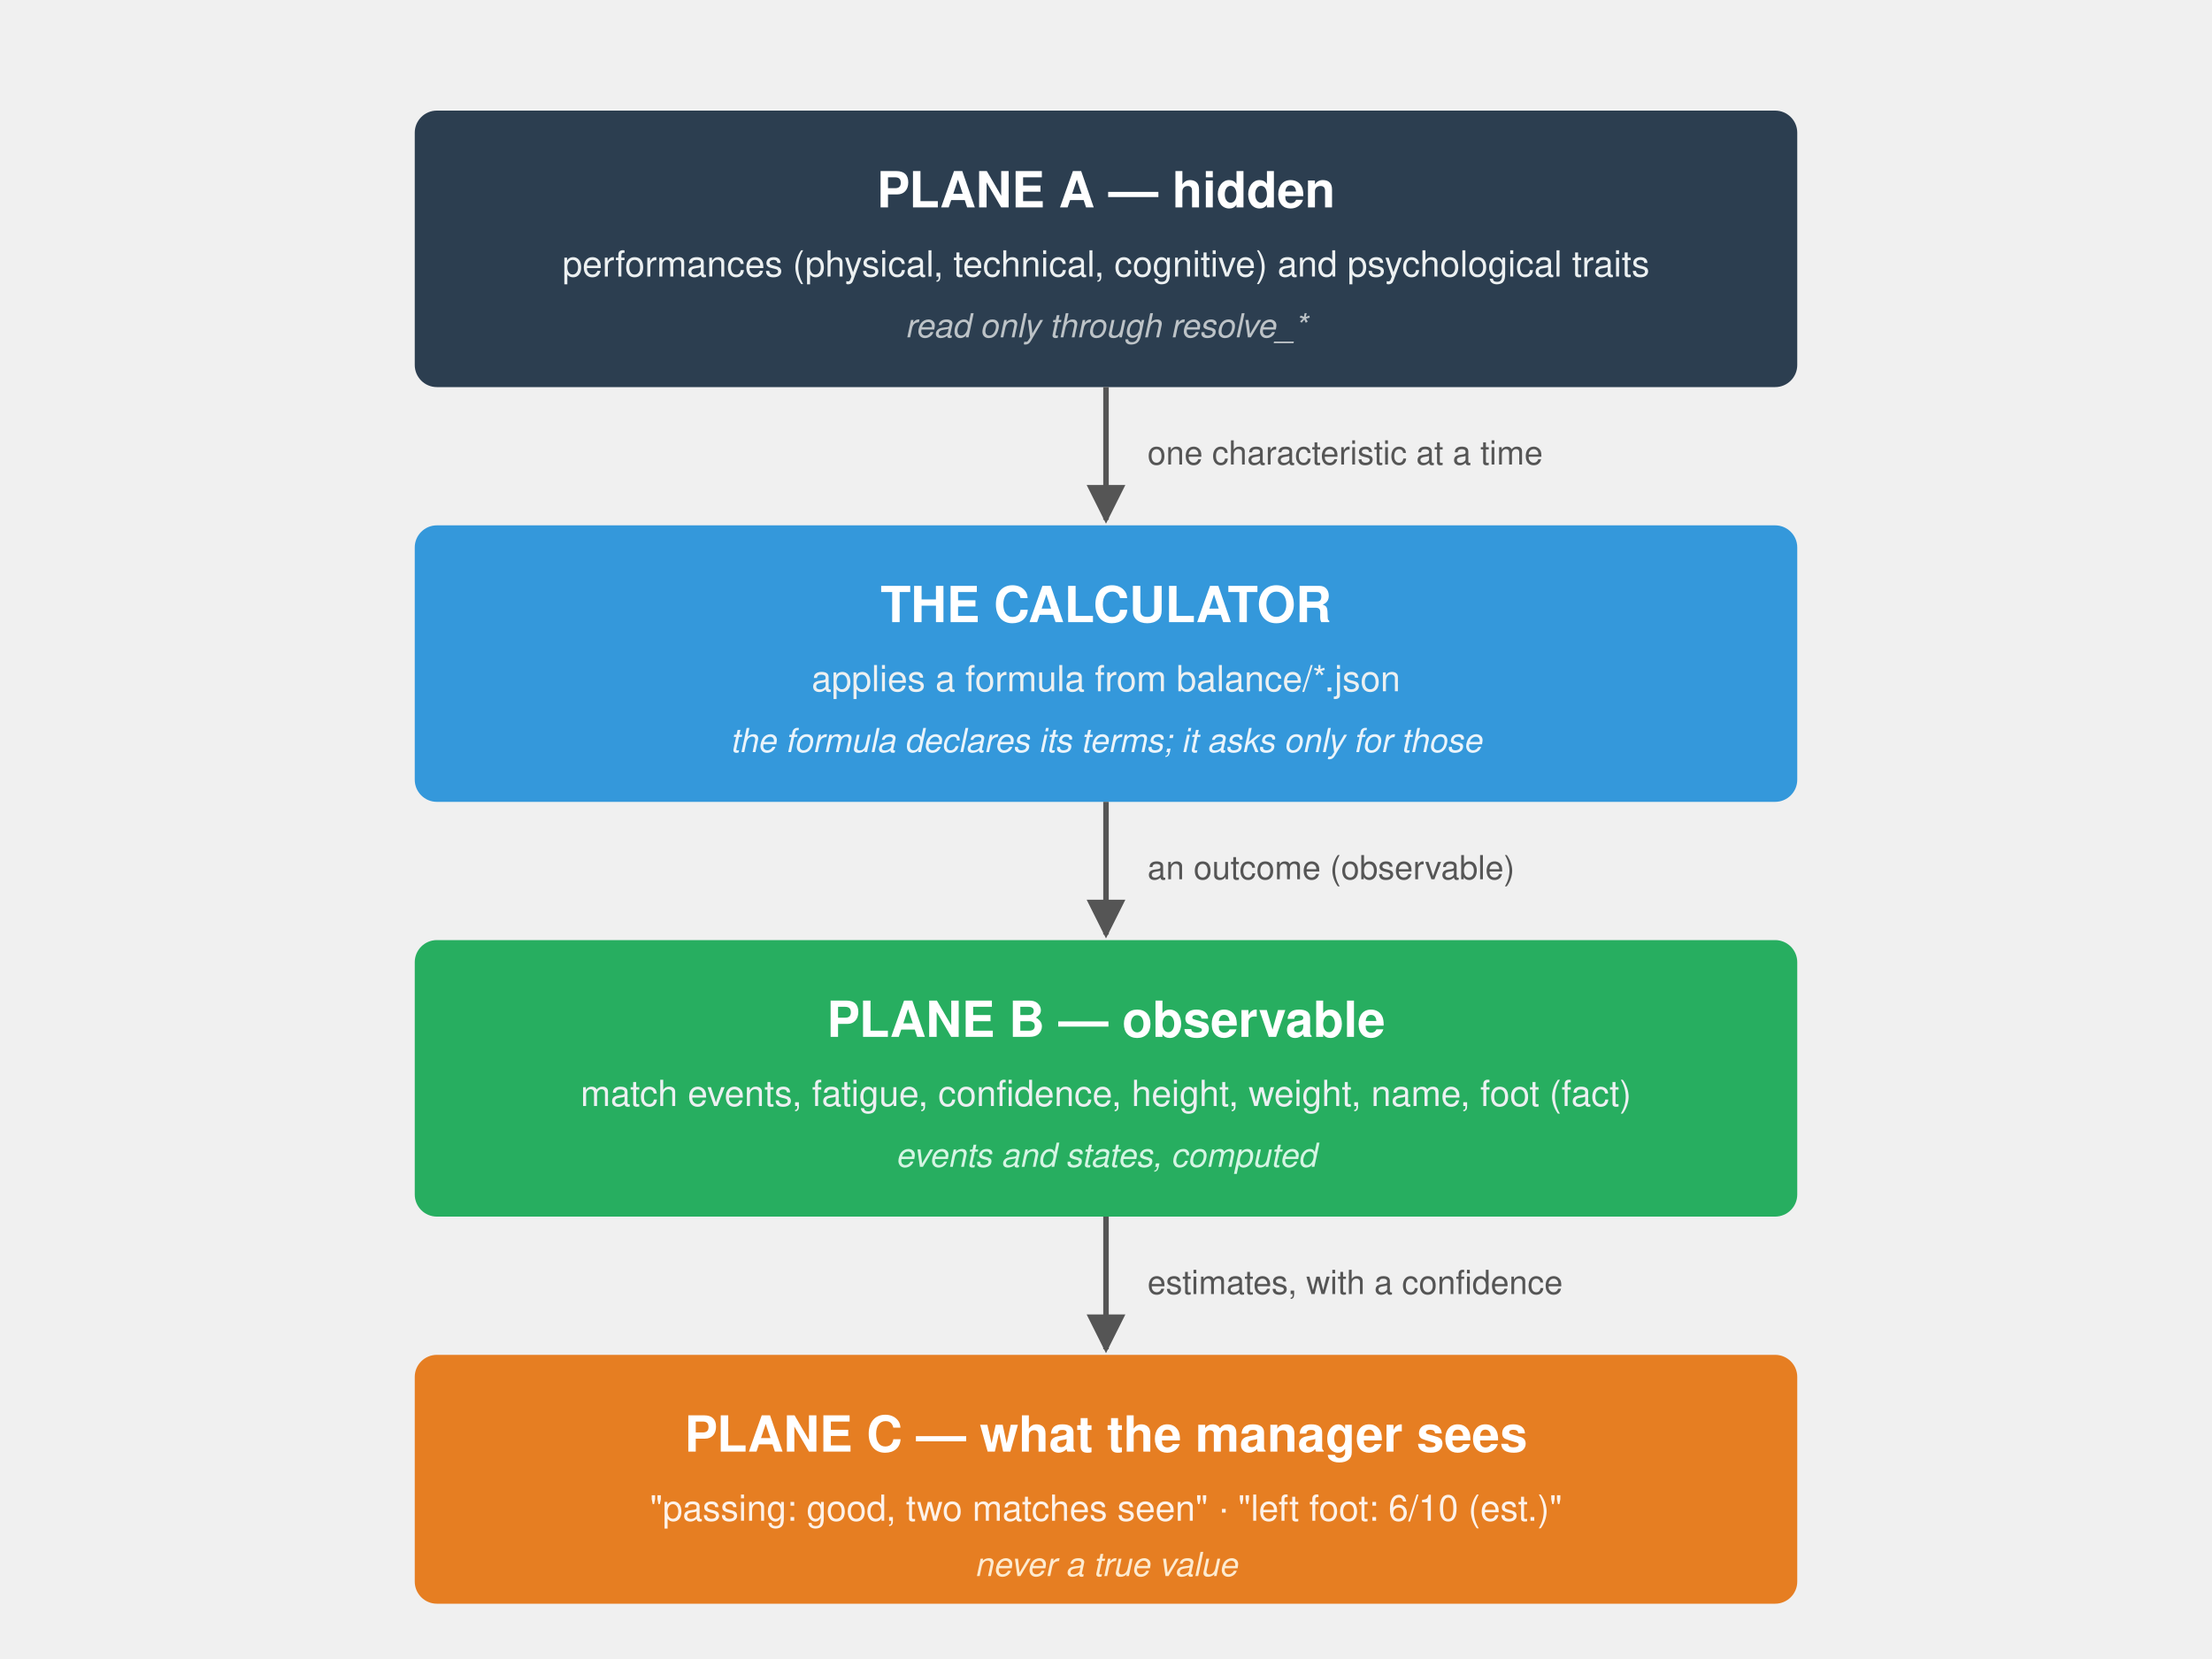
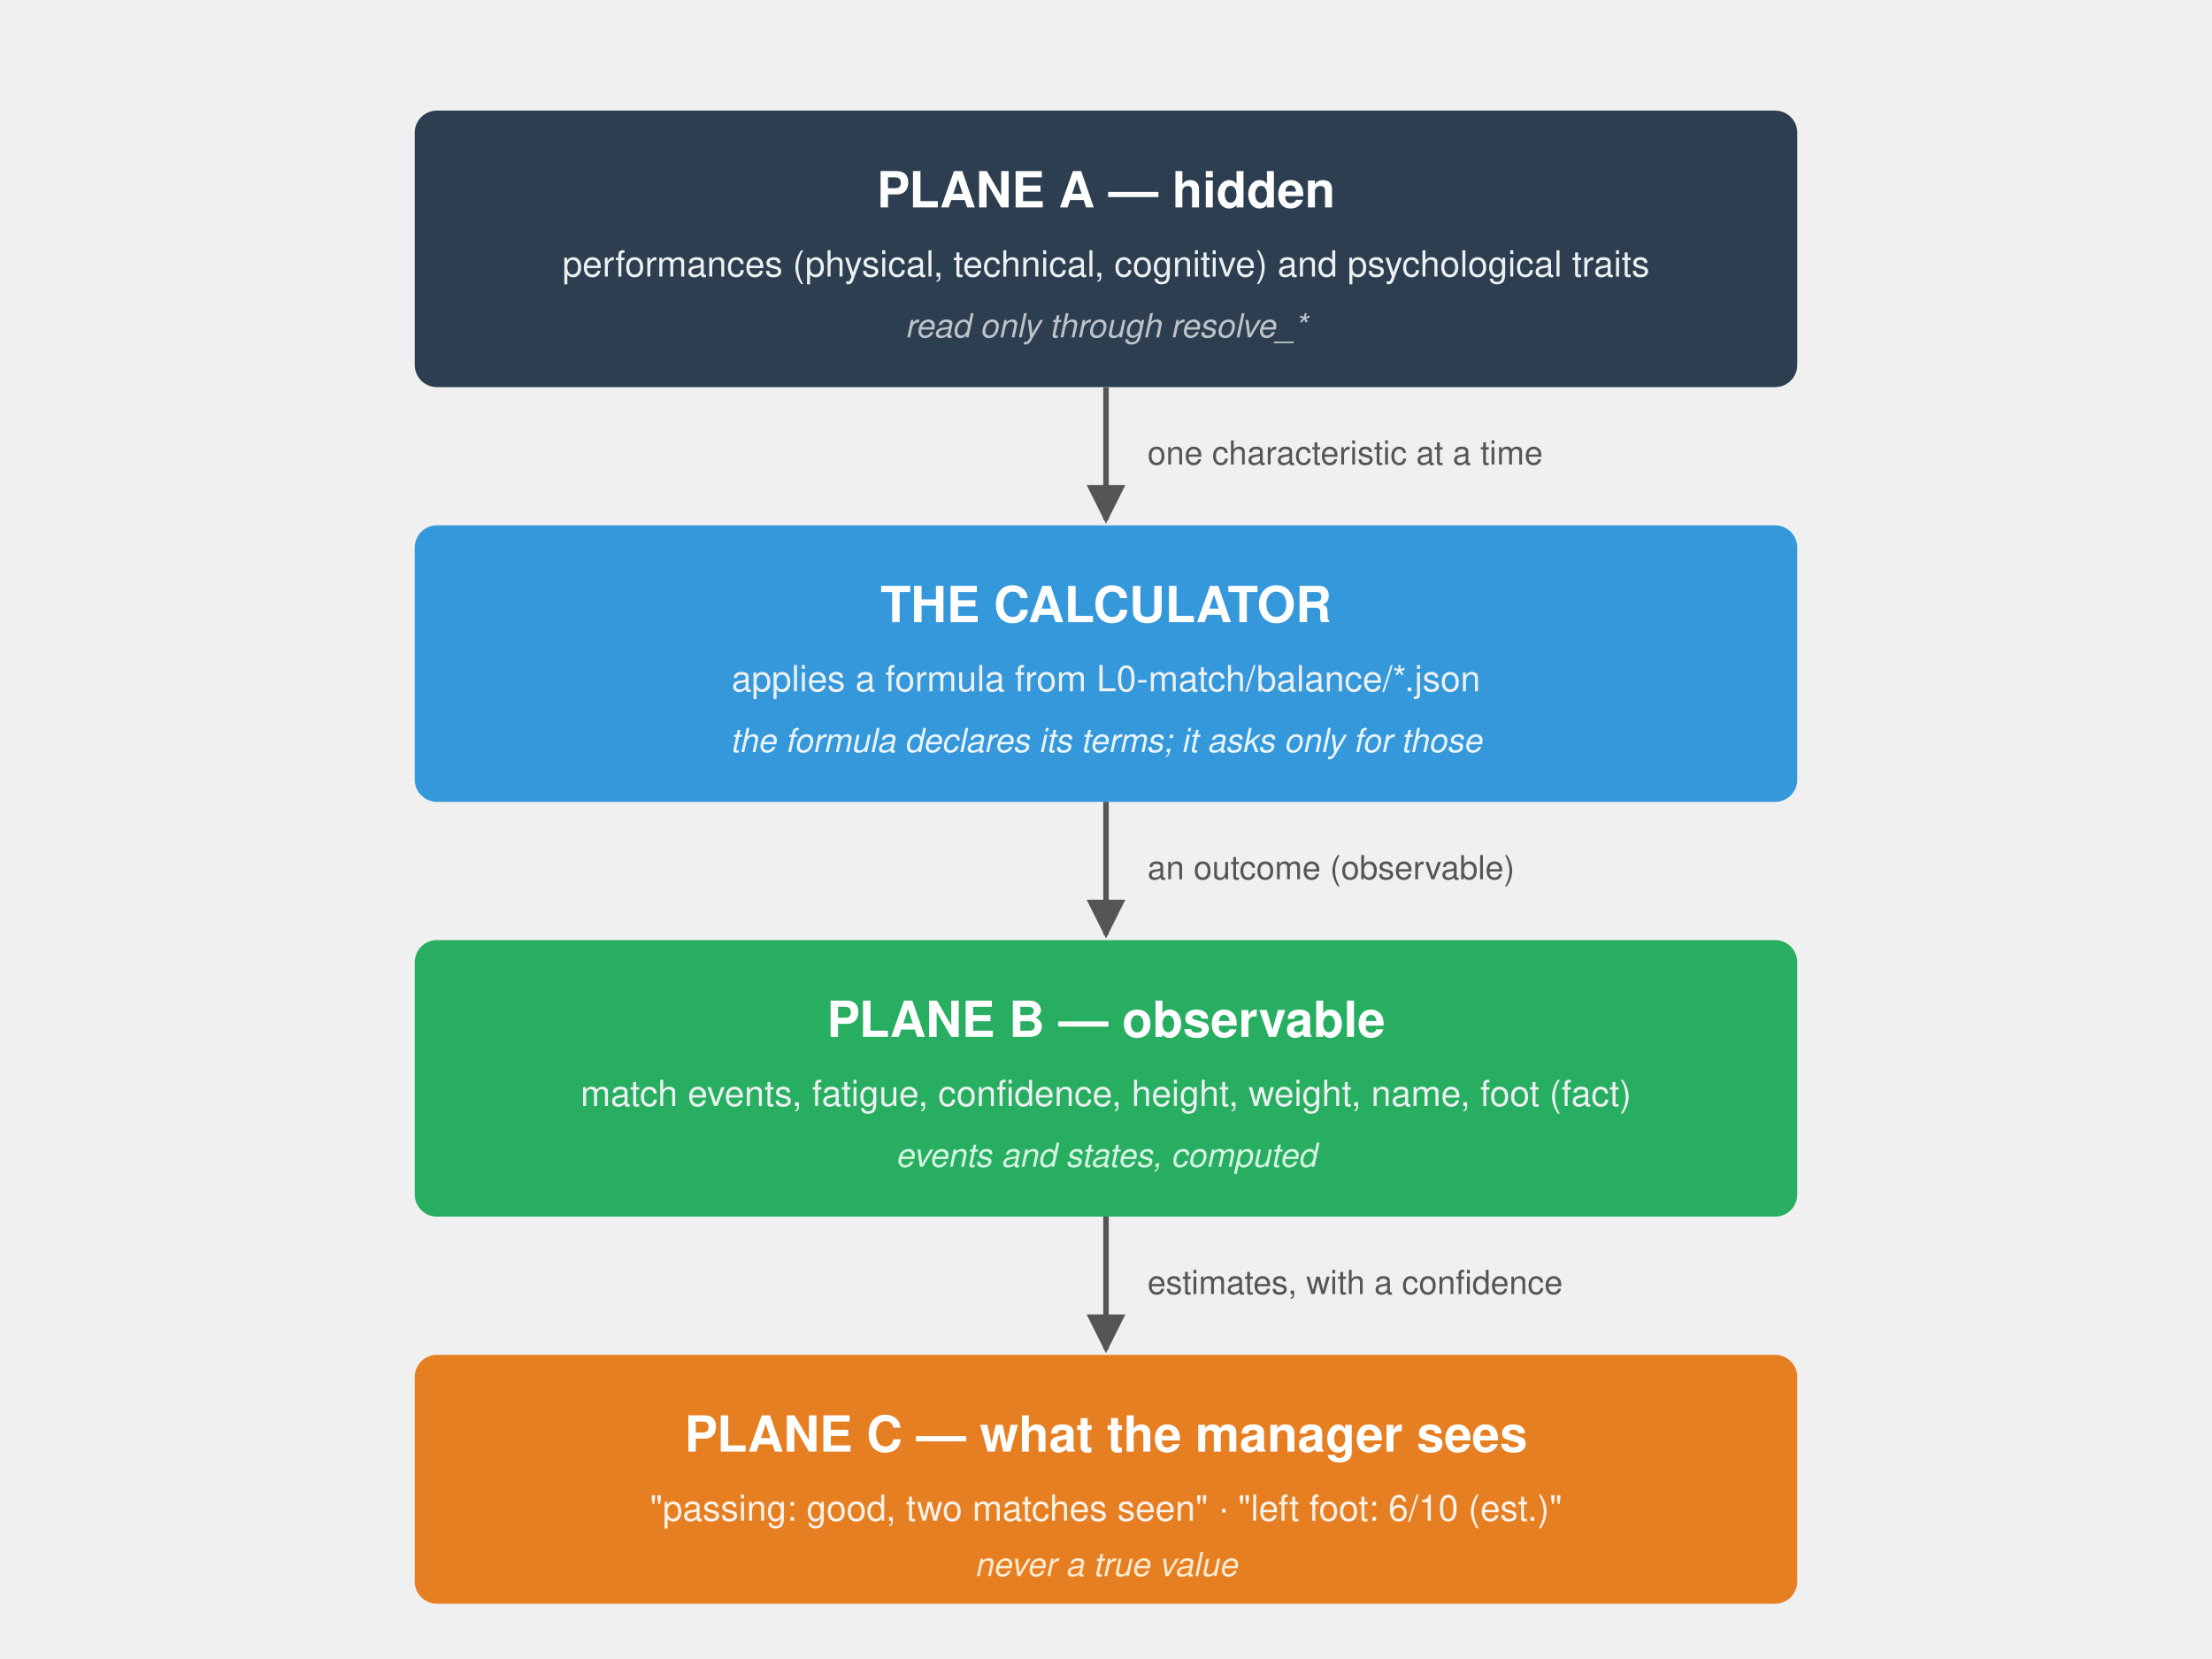
<svg xmlns="http://www.w3.org/2000/svg" width="800" height="600" viewBox="0 0 800 600" font-family="Helvetica, Arial, sans-serif">
  <defs>
    <marker id="arr" viewBox="0 0 10 10" refX="9" refY="5" markerWidth="7" markerHeight="7" orient="auto">
      <path d="M0,0 L10,5 L0,10 z" fill="#555" />
    </marker>
  </defs>
  <rect x="150" y="40" width="500" height="100" rx="8" fill="#2c3e50" />
  <text x="400" y="75" text-anchor="middle" fill="#fff" font-size="18" font-weight="bold">PLANE A — hidden</text>
  <text x="400" y="100" text-anchor="middle" fill="#ecf0f1" font-size="13">performances (physical, technical, cognitive) and psychological traits</text>
  <text x="400" y="122" text-anchor="middle" fill="#bdc3c7" font-size="12" font-style="italic">read only through resolve_*</text>
  <line x1="400" y1="140" x2="400" y2="188" stroke="#555" stroke-width="2" marker-end="url(#arr)" />
  <text x="415" y="168" fill="#555" font-size="12">one characteristic at a time</text>
  <rect x="150" y="190" width="500" height="100" rx="8" fill="#3498db" />
  <text x="400" y="225" text-anchor="middle" fill="#fff" font-size="18" font-weight="bold">THE CALCULATOR</text>
-   <text x="400" y="250" text-anchor="middle" fill="#ecf0f1" font-size="13">applies a formula from balance/*.json</text>
+   <text x="400" y="250" text-anchor="middle" fill="#ecf0f1" font-size="13">applies a formula from L0-match/balance/*.json</text>
  <text x="400" y="272" text-anchor="middle" fill="#eaf4fb" font-size="12" font-style="italic">the formula declares its terms; it asks only for those</text>
  <line x1="400" y1="290" x2="400" y2="338" stroke="#555" stroke-width="2" marker-end="url(#arr)" />
  <text x="415" y="318" fill="#555" font-size="12">an outcome (observable)</text>
  <rect x="150" y="340" width="500" height="100" rx="8" fill="#27ae60" />
  <text x="400" y="375" text-anchor="middle" fill="#fff" font-size="18" font-weight="bold">PLANE B — observable</text>
  <text x="400" y="400" text-anchor="middle" fill="#ecf0f1" font-size="13">match events, fatigue, confidence, height, weight, name, foot (fact)</text>
  <text x="400" y="422" text-anchor="middle" fill="#d5f5e3" font-size="12" font-style="italic">events and states, computed</text>
  <line x1="400" y1="440" x2="400" y2="488" stroke="#555" stroke-width="2" marker-end="url(#arr)" />
  <text x="415" y="468" fill="#555" font-size="12">estimates, with a confidence</text>
  <rect x="150" y="490" width="500" height="90" rx="8" fill="#e67e22" />
  <text x="400" y="525" text-anchor="middle" fill="#fff" font-size="18" font-weight="bold">PLANE C — what the manager sees</text>
  <text x="400" y="550" text-anchor="middle" fill="#fdf2e9" font-size="13">"passing: good, two matches seen"   ·   "left foot: 6/10 (est.)"</text>
  <text x="400" y="570" text-anchor="middle" fill="#fdebd0" font-size="12" font-style="italic">never a true value</text>
</svg>
